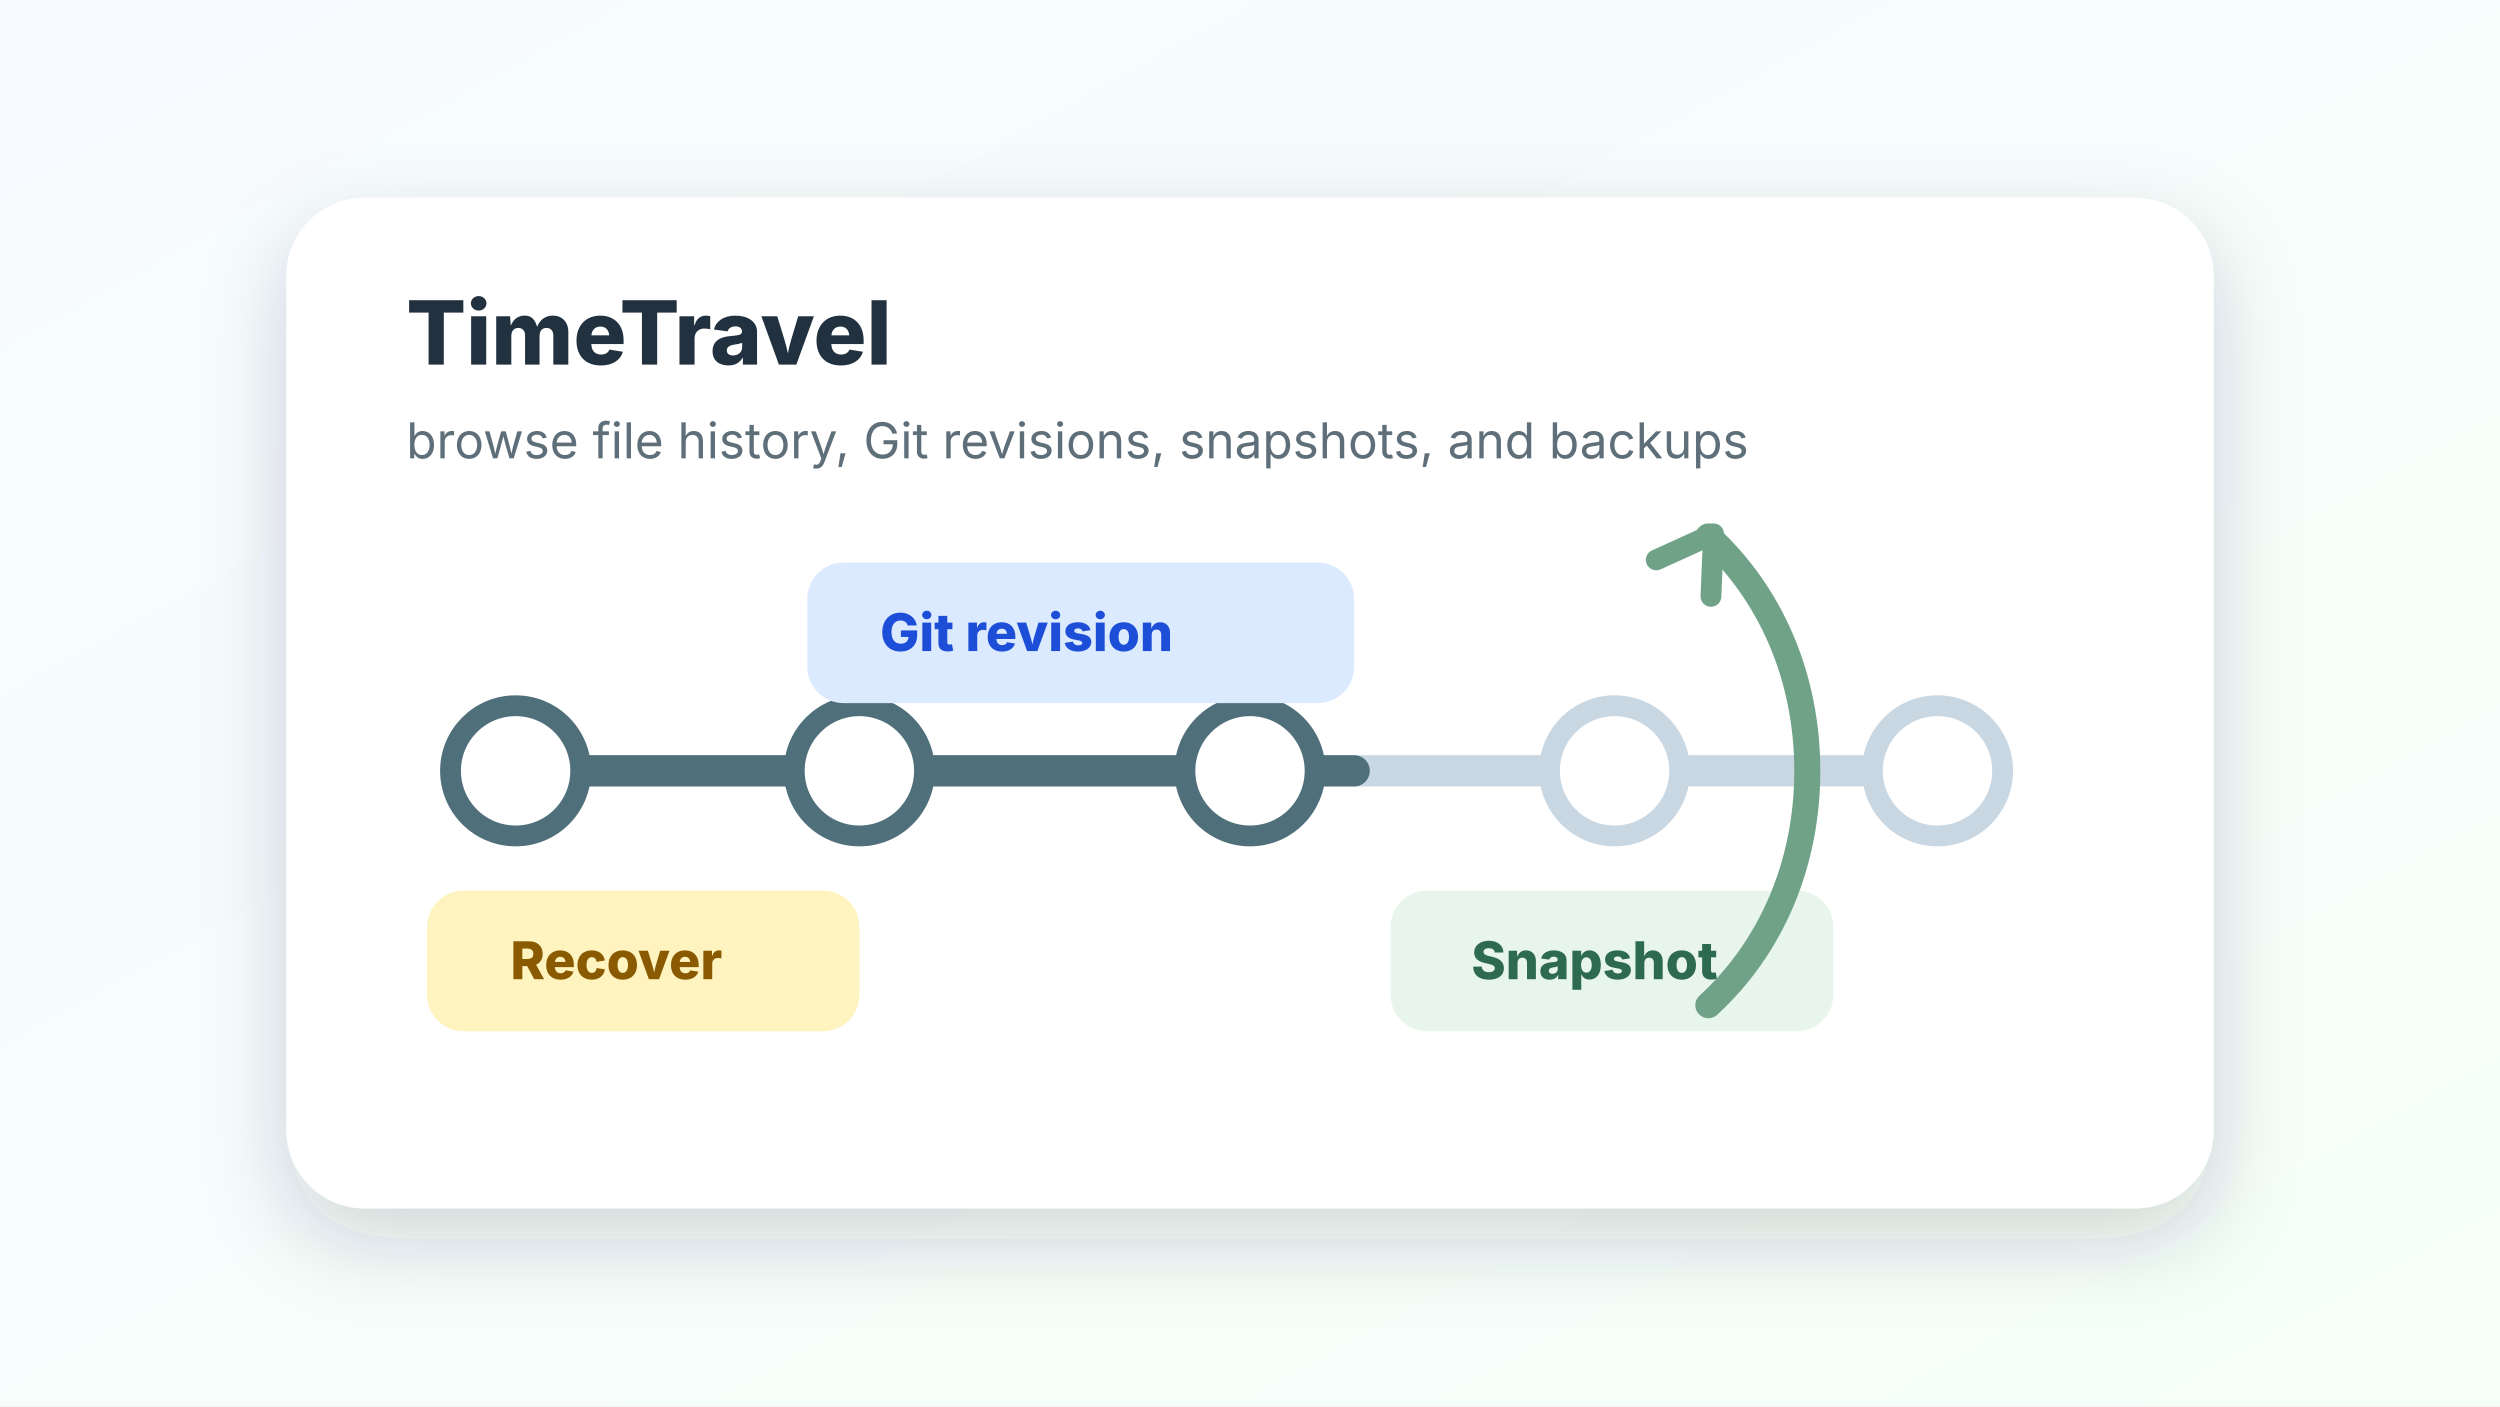
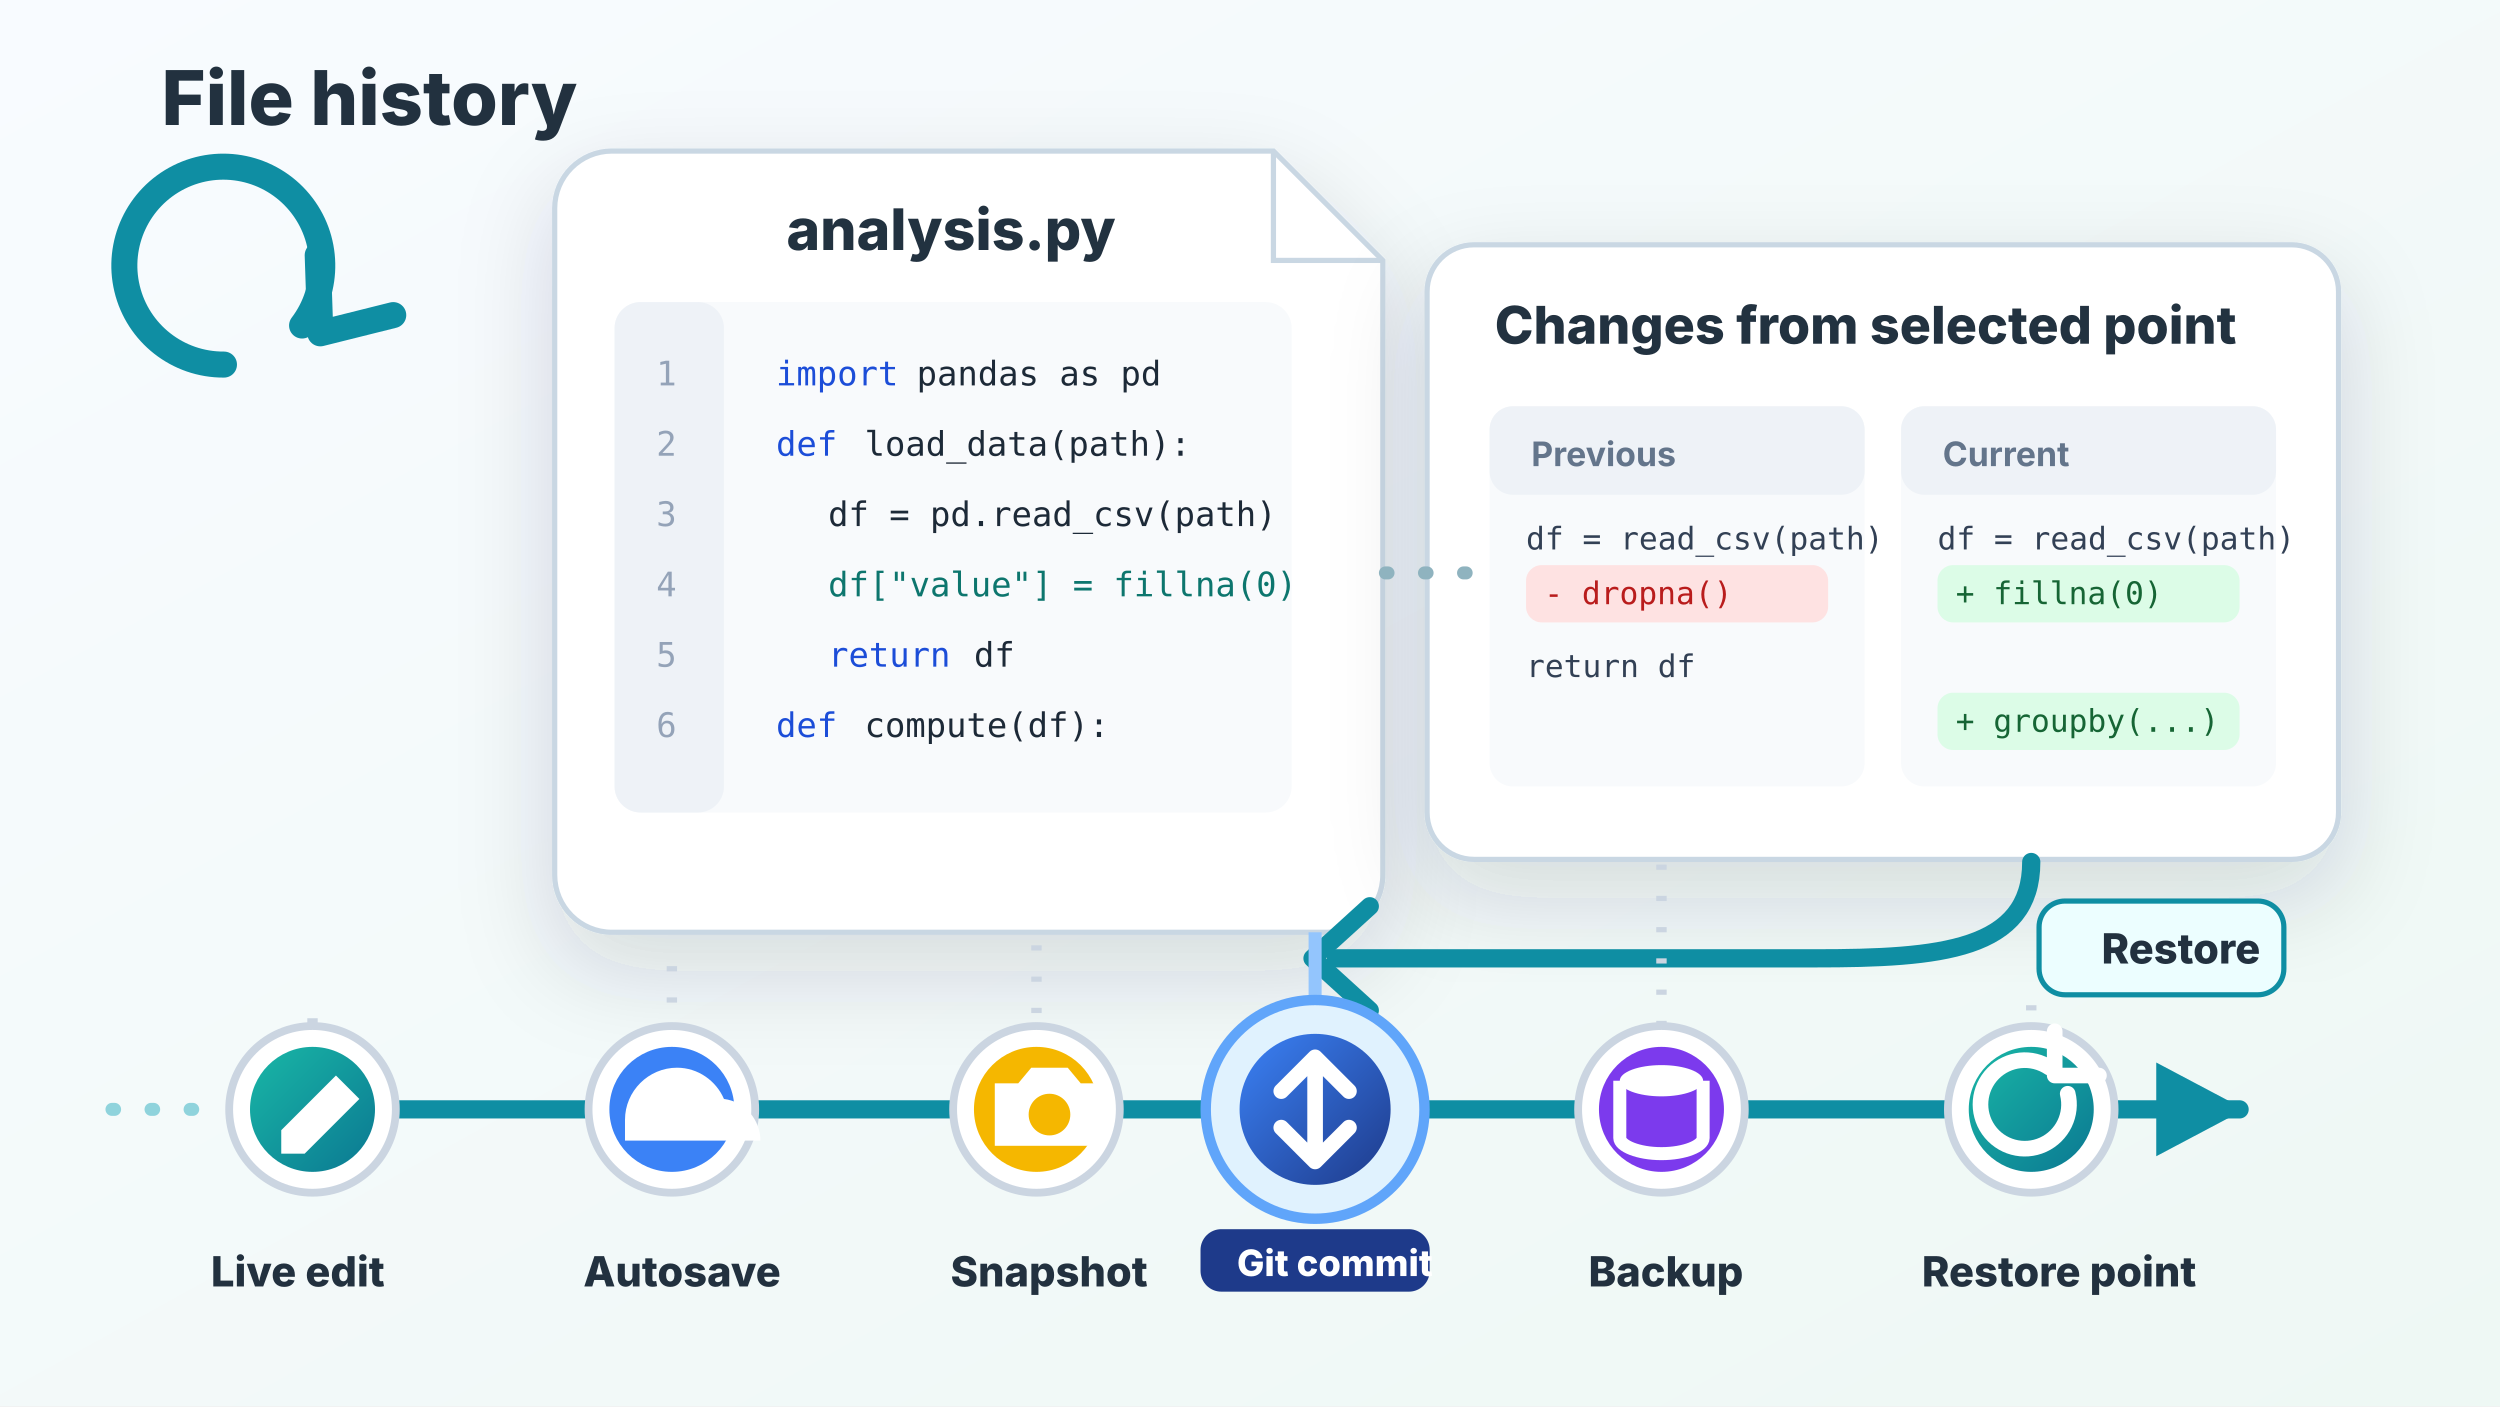
<svg xmlns="http://www.w3.org/2000/svg" viewBox="0 0 960 540" role="img" aria-labelledby="title desc">
  <defs>
-     <linearGradient id="bg" x1="0" x2="1" y1="0" y2="1">
-       <stop offset="0" stop-color="#f7fbff" />
-       <stop offset="1" stop-color="#f5fff8" />
+     <linearGradient id="page" x1="0" x2="1" y1="0" y2="1">
+       <stop offset="0" stop-color="#f8fbff" />
+       <stop offset="1" stop-color="#eef8f4" />
+     </linearGradient>
+     <linearGradient id="teal" x1="0" x2="1" y1="0" y2="1">
+       <stop offset="0" stop-color="#19b7a6" />
+       <stop offset="1" stop-color="#0b7892" />
+     </linearGradient>
+     <linearGradient id="blue" x1="0" x2="1" y1="0" y2="1">
+       <stop offset="0" stop-color="#3b82f6" />
+       <stop offset="1" stop-color="#1e3a8a" />
    </linearGradient>
    <filter id="shadow" x="-20%" y="-20%" width="140%" height="140%">
-       <feDropShadow dx="0" dy="12" stdDeviation="16" flood-color="#233142" flood-opacity="0.18" />
+       <feDropShadow dx="0" dy="14" stdDeviation="18" flood-color="#22313f" flood-opacity="0.15" />
    </filter>
+     <style>
+       .label {
+         fill: #22313f;
+         font-family: Inter, Arial, sans-serif;
+       }
+       .muted {
+         fill: #64748b;
+         font-family: Inter, Arial, sans-serif;
+       }
+       .mono {
+         font-family:
+           ui-monospace, SFMono-Regular, Menlo, Monaco, Consolas, monospace;
+       }
+     </style>
  </defs>
-   <rect width="960" height="540" fill="url(#bg)" />
-   <rect x="110" y="76" width="740" height="388" rx="30" fill="#ffffff" filter="url(#shadow)" />
-   <text x="156" y="140" fill="#22313f" font-family="Inter, Arial, sans-serif" font-size="34" font-weight="800">
-     TimeTravel
+   <rect width="960" height="540" fill="url(#page)" />
+   <text x="62" y="48" class="label" font-size="29" font-weight="800">
+     File history
  </text>
-   <text x="156" y="176" fill="#5f6f7a" font-family="Inter, Arial, sans-serif" font-size="19">
-     browse file history, Git revisions, snapshots, and backups
+   <path d="M86 140a38 38 0 1 1 30-15" fill="none" stroke="#0f8ea3" stroke-width="10" stroke-linecap="round" />
+   <path d="M122 98l1 30 28-7" fill="none" stroke="#0f8ea3" stroke-width="10" stroke-linecap="round" stroke-linejoin="round" />
+   <g filter="url(#shadow)">
+     <path d="M235 58h254l42 42v236a22 22 0 0 1-22 22H235a22 22 0 0 1-22-22V80a22 22 0 0 1 22-22z" fill="#ffffff" stroke="#c9d7e3" stroke-width="2" />
+     <path d="M489 58v42h42" fill="none" stroke="#c9d7e3" stroke-width="2" />
+     <rect x="236" y="116" width="260" height="196" rx="10" fill="#f8fafc" />
+     <rect x="236" y="116" width="42" height="196" rx="10" fill="#eef2f7" />
+     <text x="302" y="96" class="label" font-size="22" font-weight="800">
+       analysis.py
+     </text>
+     <g class="mono" font-size="13">
+       <text x="252" y="148" fill="#94a3b8">1</text>
+       <text x="298" y="148" fill="#1d4ed8">import</text>
+       <text x="352" y="148" fill="#1f2937">pandas as pd</text>
+       <text x="252" y="175" fill="#94a3b8">2</text>
+       <text x="298" y="175" fill="#1d4ed8">def</text>
+       <text x="332" y="175" fill="#1f2937">load_data(path):</text>
+       <text x="252" y="202" fill="#94a3b8">3</text>
+       <text x="318" y="202" fill="#1f2937">df = pd.read_csv(path)</text>
+       <text x="252" y="229" fill="#94a3b8">4</text>
+       <text x="318" y="229" fill="#0f766e">df["value"] = fillna(0)</text>
+       <text x="252" y="256" fill="#94a3b8">5</text>
+       <text x="318" y="256" fill="#1d4ed8">return</text>
+       <text x="374" y="256" fill="#1f2937">df</text>
+       <text x="252" y="283" fill="#94a3b8">6</text>
+       <text x="298" y="283" fill="#1d4ed8">def</text>
+       <text x="332" y="283" fill="#1f2937">compute(df):</text>
+     </g>
+   </g>
+   <g filter="url(#shadow)">
+     <rect x="548" y="94" width="350" height="236" rx="18" fill="#ffffff" stroke="#c9d7e3" stroke-width="2" />
+     <text x="574" y="132" class="label" font-size="20" font-weight="800">
+       Changes from selected point
+     </text>
+     <rect x="572" y="156" width="144" height="146" rx="9" fill="#f8fafc" />
+     <rect x="730" y="156" width="144" height="146" rx="9" fill="#f8fafc" />
+     <rect x="572" y="156" width="144" height="34" rx="9" fill="#eef2f7" />
+     <rect x="730" y="156" width="144" height="34" rx="9" fill="#eef2f7" />
+     <text x="588" y="179" class="muted" font-size="13" font-weight="700">
+       Previous
+     </text>
+     <text x="746" y="179" class="muted" font-size="13" font-weight="700">
+       Current
+     </text>
+     <rect x="586" y="217" width="116" height="22" rx="6" fill="#fee2e2" />
+     <rect x="744" y="217" width="116" height="22" rx="6" fill="#dcfce7" />
+     <rect x="744" y="266" width="116" height="22" rx="6" fill="#dcfce7" />
+     <g class="mono" font-size="12">
+       <text x="586" y="211" fill="#334155">df = read_csv(path)</text>
+       <text x="593" y="232" fill="#b91c1c">- dropna()</text>
+       <text x="586" y="260" fill="#334155">return df</text>
+       <text x="744" y="211" fill="#334155">df = read_csv(path)</text>
+       <text x="751" y="232" fill="#166534">+ fillna(0)</text>
+       <text x="751" y="281" fill="#166534">+ groupby(...)</text>
+     </g>
+   </g>
+   <path d="M532 220h42" stroke="#8fb3bf" stroke-width="5" stroke-linecap="round" stroke-dasharray="1 14" />
+   <path d="M780 331c0 34-35 37-83 37H513" fill="none" stroke="#0f8ea3" stroke-width="7" stroke-linecap="round" />
+   <path d="M526 348l-22 20 22 20" fill="none" stroke="#0f8ea3" stroke-width="7" stroke-linecap="round" stroke-linejoin="round" />
+   <rect x="783" y="346" width="94" height="36" rx="10" fill="#ecfeff" stroke="#0f8ea3" stroke-width="2" />
+   <text x="807" y="370" class="label" font-size="16" font-weight="800" fill="#0f8ea3">
+     Restore
  </text>
-   <line x1="178" y1="296" x2="760" y2="296" stroke="#c9d7e3" stroke-width="12" stroke-linecap="round" />
-   <line x1="178" y1="296" x2="520" y2="296" stroke="#4f6f7a" stroke-width="12" stroke-linecap="round" />
-   <g fill="#ffffff" stroke-width="8">
-     <circle cx="198" cy="296" r="25" stroke="#4f6f7a" />
-     <circle cx="330" cy="296" r="25" stroke="#4f6f7a" />
-     <circle cx="480" cy="296" r="25" stroke="#4f6f7a" />
-     <circle cx="620" cy="296" r="25" stroke="#c9d7e3" />
-     <circle cx="744" cy="296" r="25" stroke="#c9d7e3" />
+   <line x1="92" y1="426" x2="860" y2="426" stroke="#0f8ea3" stroke-width="7" stroke-linecap="round" />
+   <path d="M862 426l-34-18v36z" fill="#0f8ea3" />
+   <path d="M74 426h-34" stroke="#8fd3dc" stroke-width="5" stroke-linecap="round" stroke-dasharray="1 14" />
+   <g>
+     <line x1="120" y1="391" x2="120" y2="426" stroke="#cbd5e1" stroke-width="4" stroke-dasharray="2 10" />
+     <circle cx="120" cy="426" r="32" fill="#ffffff" stroke="#cbd5e1" stroke-width="3" />
+     <circle cx="120" cy="426" r="24" fill="url(#teal)" />
+     <path d="M108 434l21-21 9 9-21 21h-9z" fill="#ffffff" />
+     <text x="81" y="494" class="label" font-size="16" font-weight="800">
+       Live edit
+     </text>
  </g>
-   <rect x="310" y="216" width="210" height="54" rx="14" fill="#dbeafe" />
-   <text x="338" y="250" fill="#1d4ed8" font-family="Inter, Arial, sans-serif" font-size="20" font-weight="800">
-     Git revision
-   </text>
-   <rect x="534" y="342" width="170" height="54" rx="14" fill="#e7f5ec" />
-   <text x="565" y="376" fill="#2d6a4f" font-family="Inter, Arial, sans-serif" font-size="20" font-weight="800">
-     Snapshot
-   </text>
-   <rect x="164" y="342" width="166" height="54" rx="14" fill="#fff3bf" />
-   <text x="196" y="376" fill="#8a5a00" font-family="Inter, Arial, sans-serif" font-size="20" font-weight="800">
-     Recover
-   </text>
-   <path d="M656 206c24 22 38 54 38 90s-14 68-38 90" fill="none" stroke="#70a288" stroke-width="10" stroke-linecap="round" />
-   <path d="M636 215l22-10-1 24" fill="none" stroke="#70a288" stroke-width="8" stroke-linecap="round" stroke-linejoin="round" />
+   <g>
+     <line x1="258" y1="371" x2="258" y2="426" stroke="#cbd5e1" stroke-width="4" stroke-dasharray="2 10" />
+     <circle cx="258" cy="426" r="32" fill="#ffffff" stroke="#cbd5e1" stroke-width="3" />
+     <circle cx="258" cy="426" r="24" fill="#3b82f6" />
+     <path d="M240 430c0-11 9-20 20-20 8 0 15 5 18 12 8 1 14 8 14 16h-52z" fill="#ffffff" />
+     <text x="224" y="494" class="label" font-size="16" font-weight="800">
+       Autosave
+     </text>
+   </g>
+   <g>
+     <line x1="398" y1="363" x2="398" y2="426" stroke="#cbd5e1" stroke-width="4" stroke-dasharray="2 10" />
+     <circle cx="398" cy="426" r="32" fill="#ffffff" stroke="#cbd5e1" stroke-width="3" />
+     <circle cx="398" cy="426" r="24" fill="#f5b700" />
+     <path d="M382 416h9l5-6h14l5 6h8v24h-41z" fill="#ffffff" />
+     <circle cx="403" cy="428" r="8" fill="#f5b700" />
+     <text x="365" y="494" class="label" font-size="16" font-weight="800">
+       Snapshot
+     </text>
+   </g>
+   <g>
+     <line x1="505" y1="358" x2="505" y2="426" stroke="#93c5fd" stroke-width="5" />
+     <circle cx="505" cy="426" r="42" fill="#e0f2fe" stroke="#60a5fa" stroke-width="4" />
+     <circle cx="505" cy="426" r="29" fill="url(#blue)" />
+     <path d="M492 419l13-13 13 13M505 407v36M492 433l13 13 13-13" fill="none" stroke="#ffffff" stroke-width="6" stroke-linecap="round" stroke-linejoin="round" />
+     <rect x="461" y="472" width="88" height="24" rx="8" fill="#1e3a8a" />
+     <text x="475" y="490" fill="#ffffff" font-family="Inter, Arial, sans-serif" font-size="14" font-weight="800">
+       Git commit
+     </text>
+   </g>
+   <g>
+     <line x1="638" y1="332" x2="638" y2="426" stroke="#cbd5e1" stroke-width="4" stroke-dasharray="2 10" />
+     <circle cx="638" cy="426" r="32" fill="#ffffff" stroke="#cbd5e1" stroke-width="3" />
+     <circle cx="638" cy="426" r="24" fill="#7c3aed" />
+     <ellipse cx="638" cy="415" rx="16" ry="6" fill="#ffffff" />
+     <path d="M622 415v22c0 3 7 6 16 6s16-3 16-6v-22" fill="none" stroke="#ffffff" stroke-width="5" />
+     <text x="610" y="494" class="label" font-size="16" font-weight="800">
+       Backup
+     </text>
+   </g>
+   <g>
+     <line x1="780" y1="386" x2="780" y2="426" stroke="#cbd5e1" stroke-width="4" stroke-dasharray="2 10" />
+     <circle cx="780" cy="426" r="32" fill="#ffffff" stroke="#cbd5e1" stroke-width="3" />
+     <circle cx="780" cy="426" r="24" fill="url(#teal)" />
+     <path d="M794 420a17 17 0 1 1-7-10M789 396v17h17" fill="none" stroke="#ffffff" stroke-width="6" stroke-linecap="round" stroke-linejoin="round" />
+     <text x="738" y="494" class="label" font-size="16" font-weight="800">
+       Restore point
+     </text>
+   </g>
</svg>
